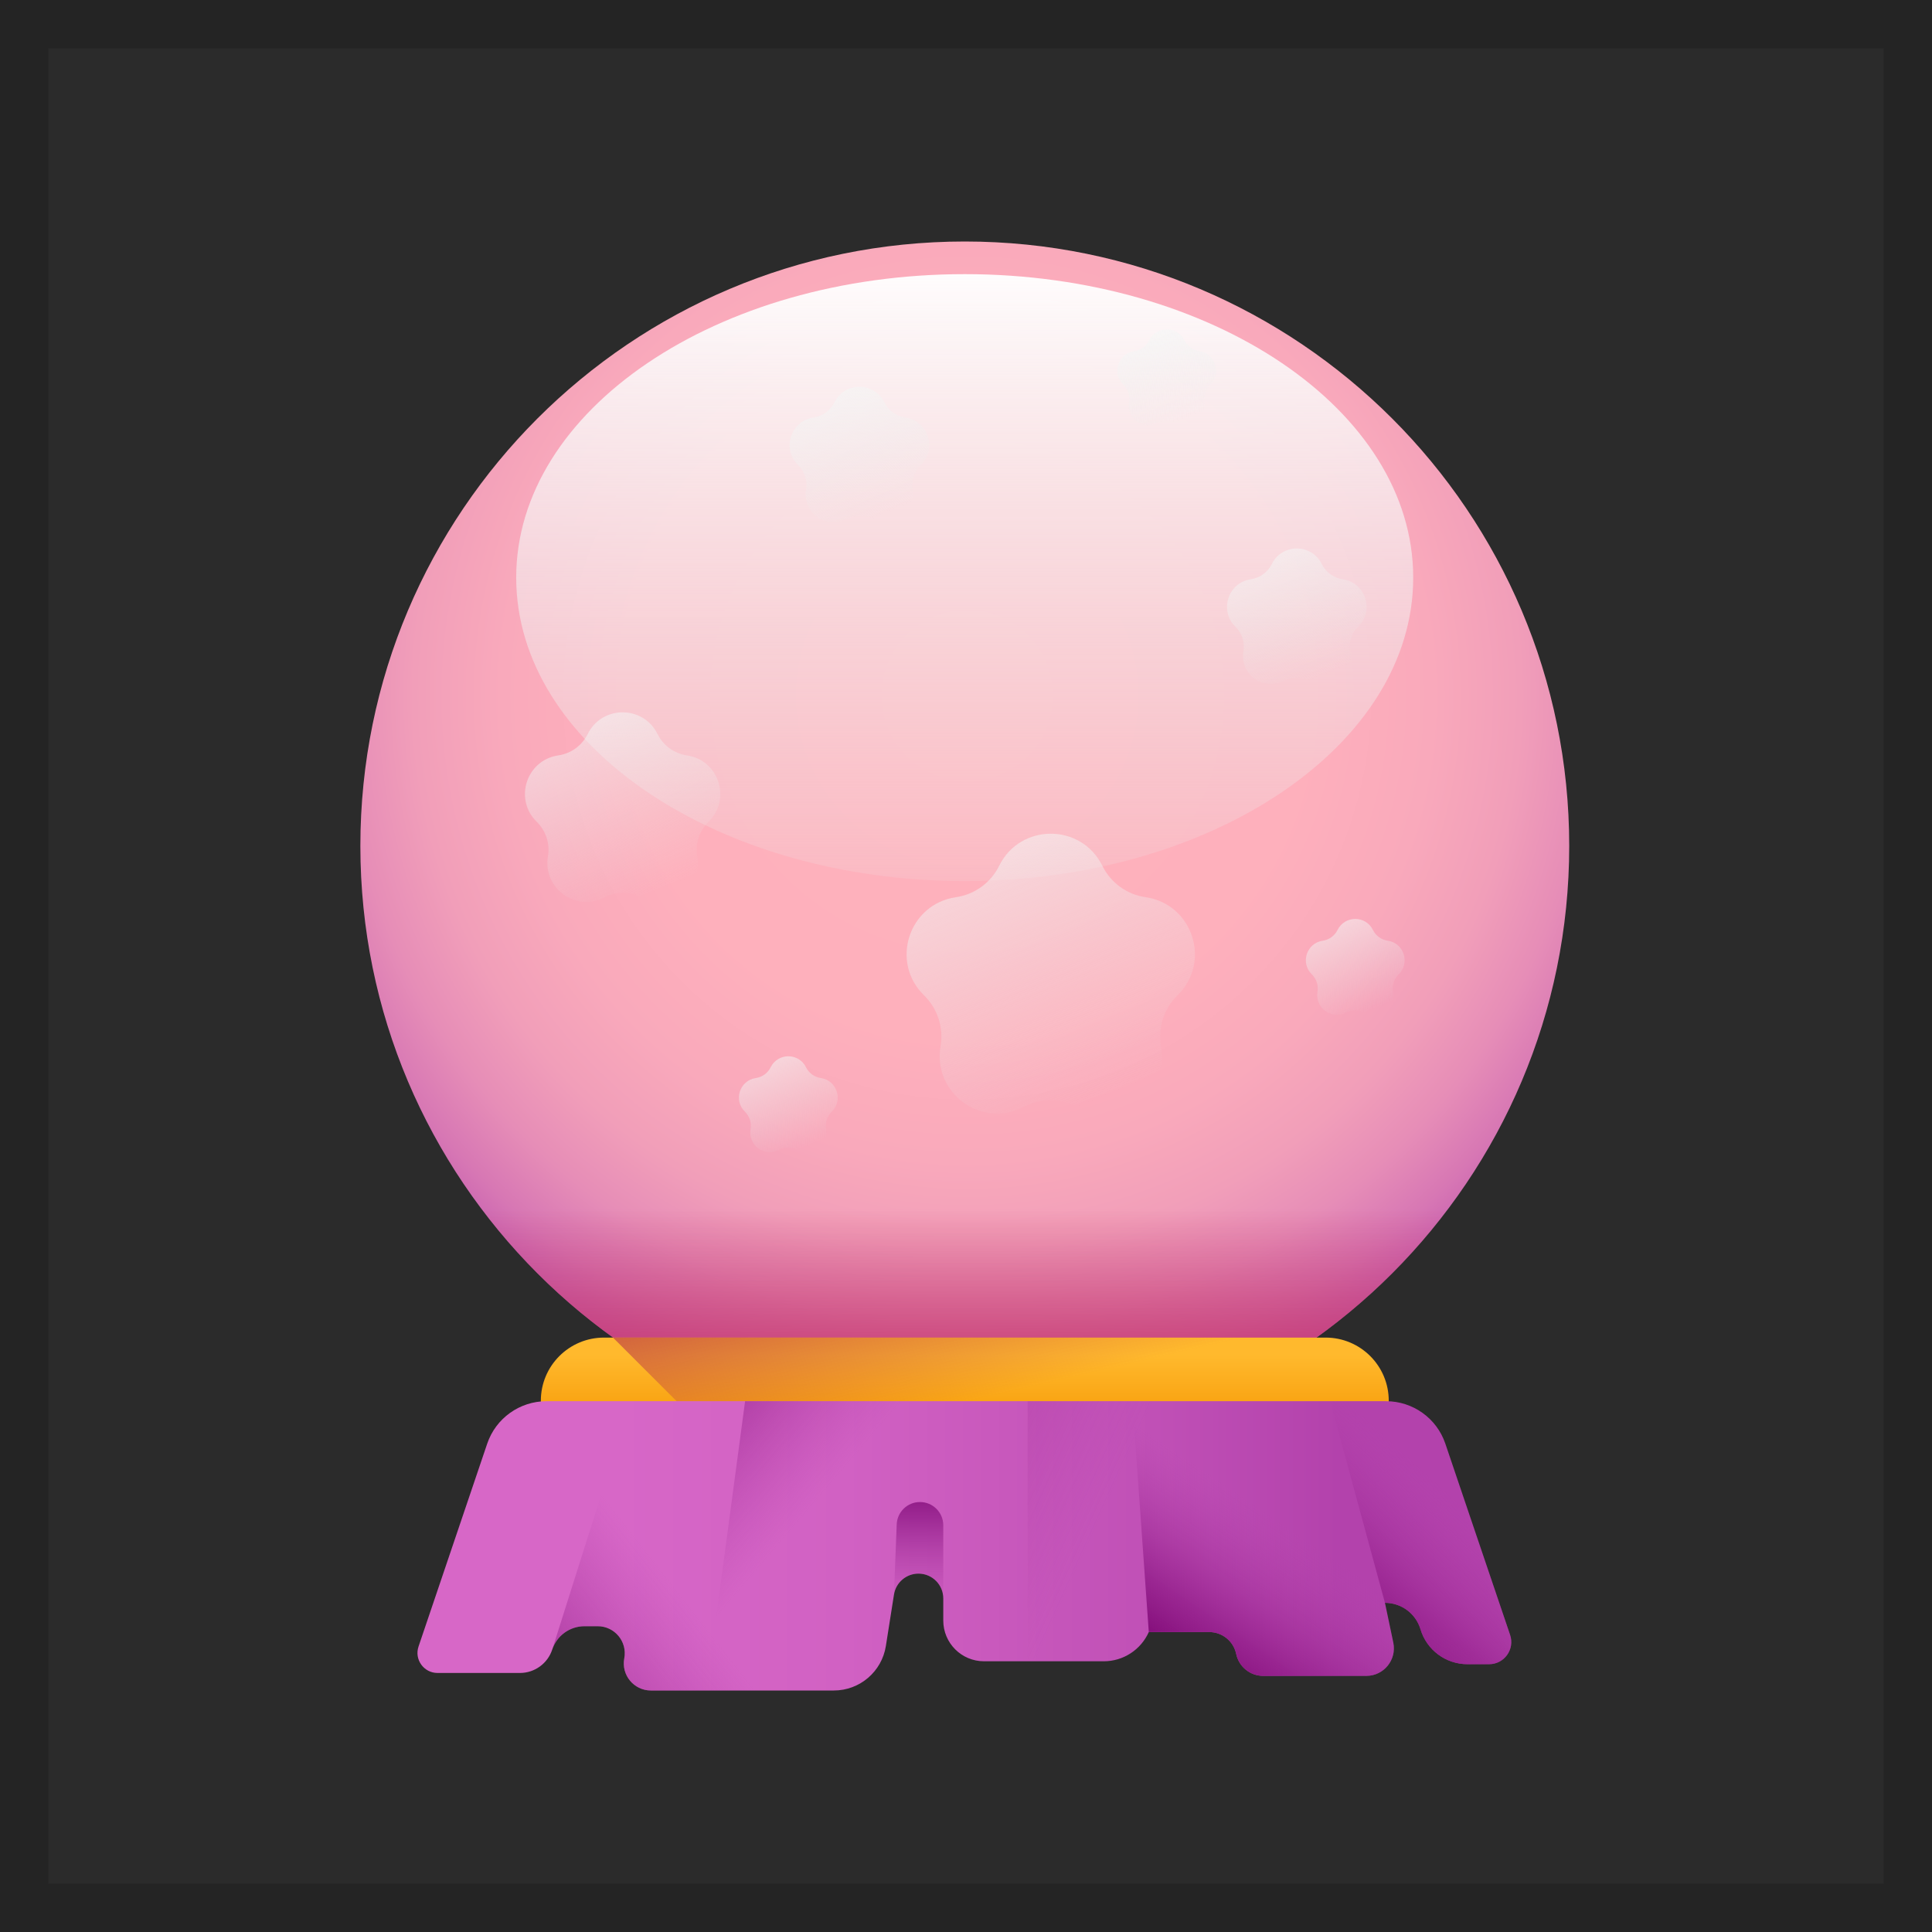
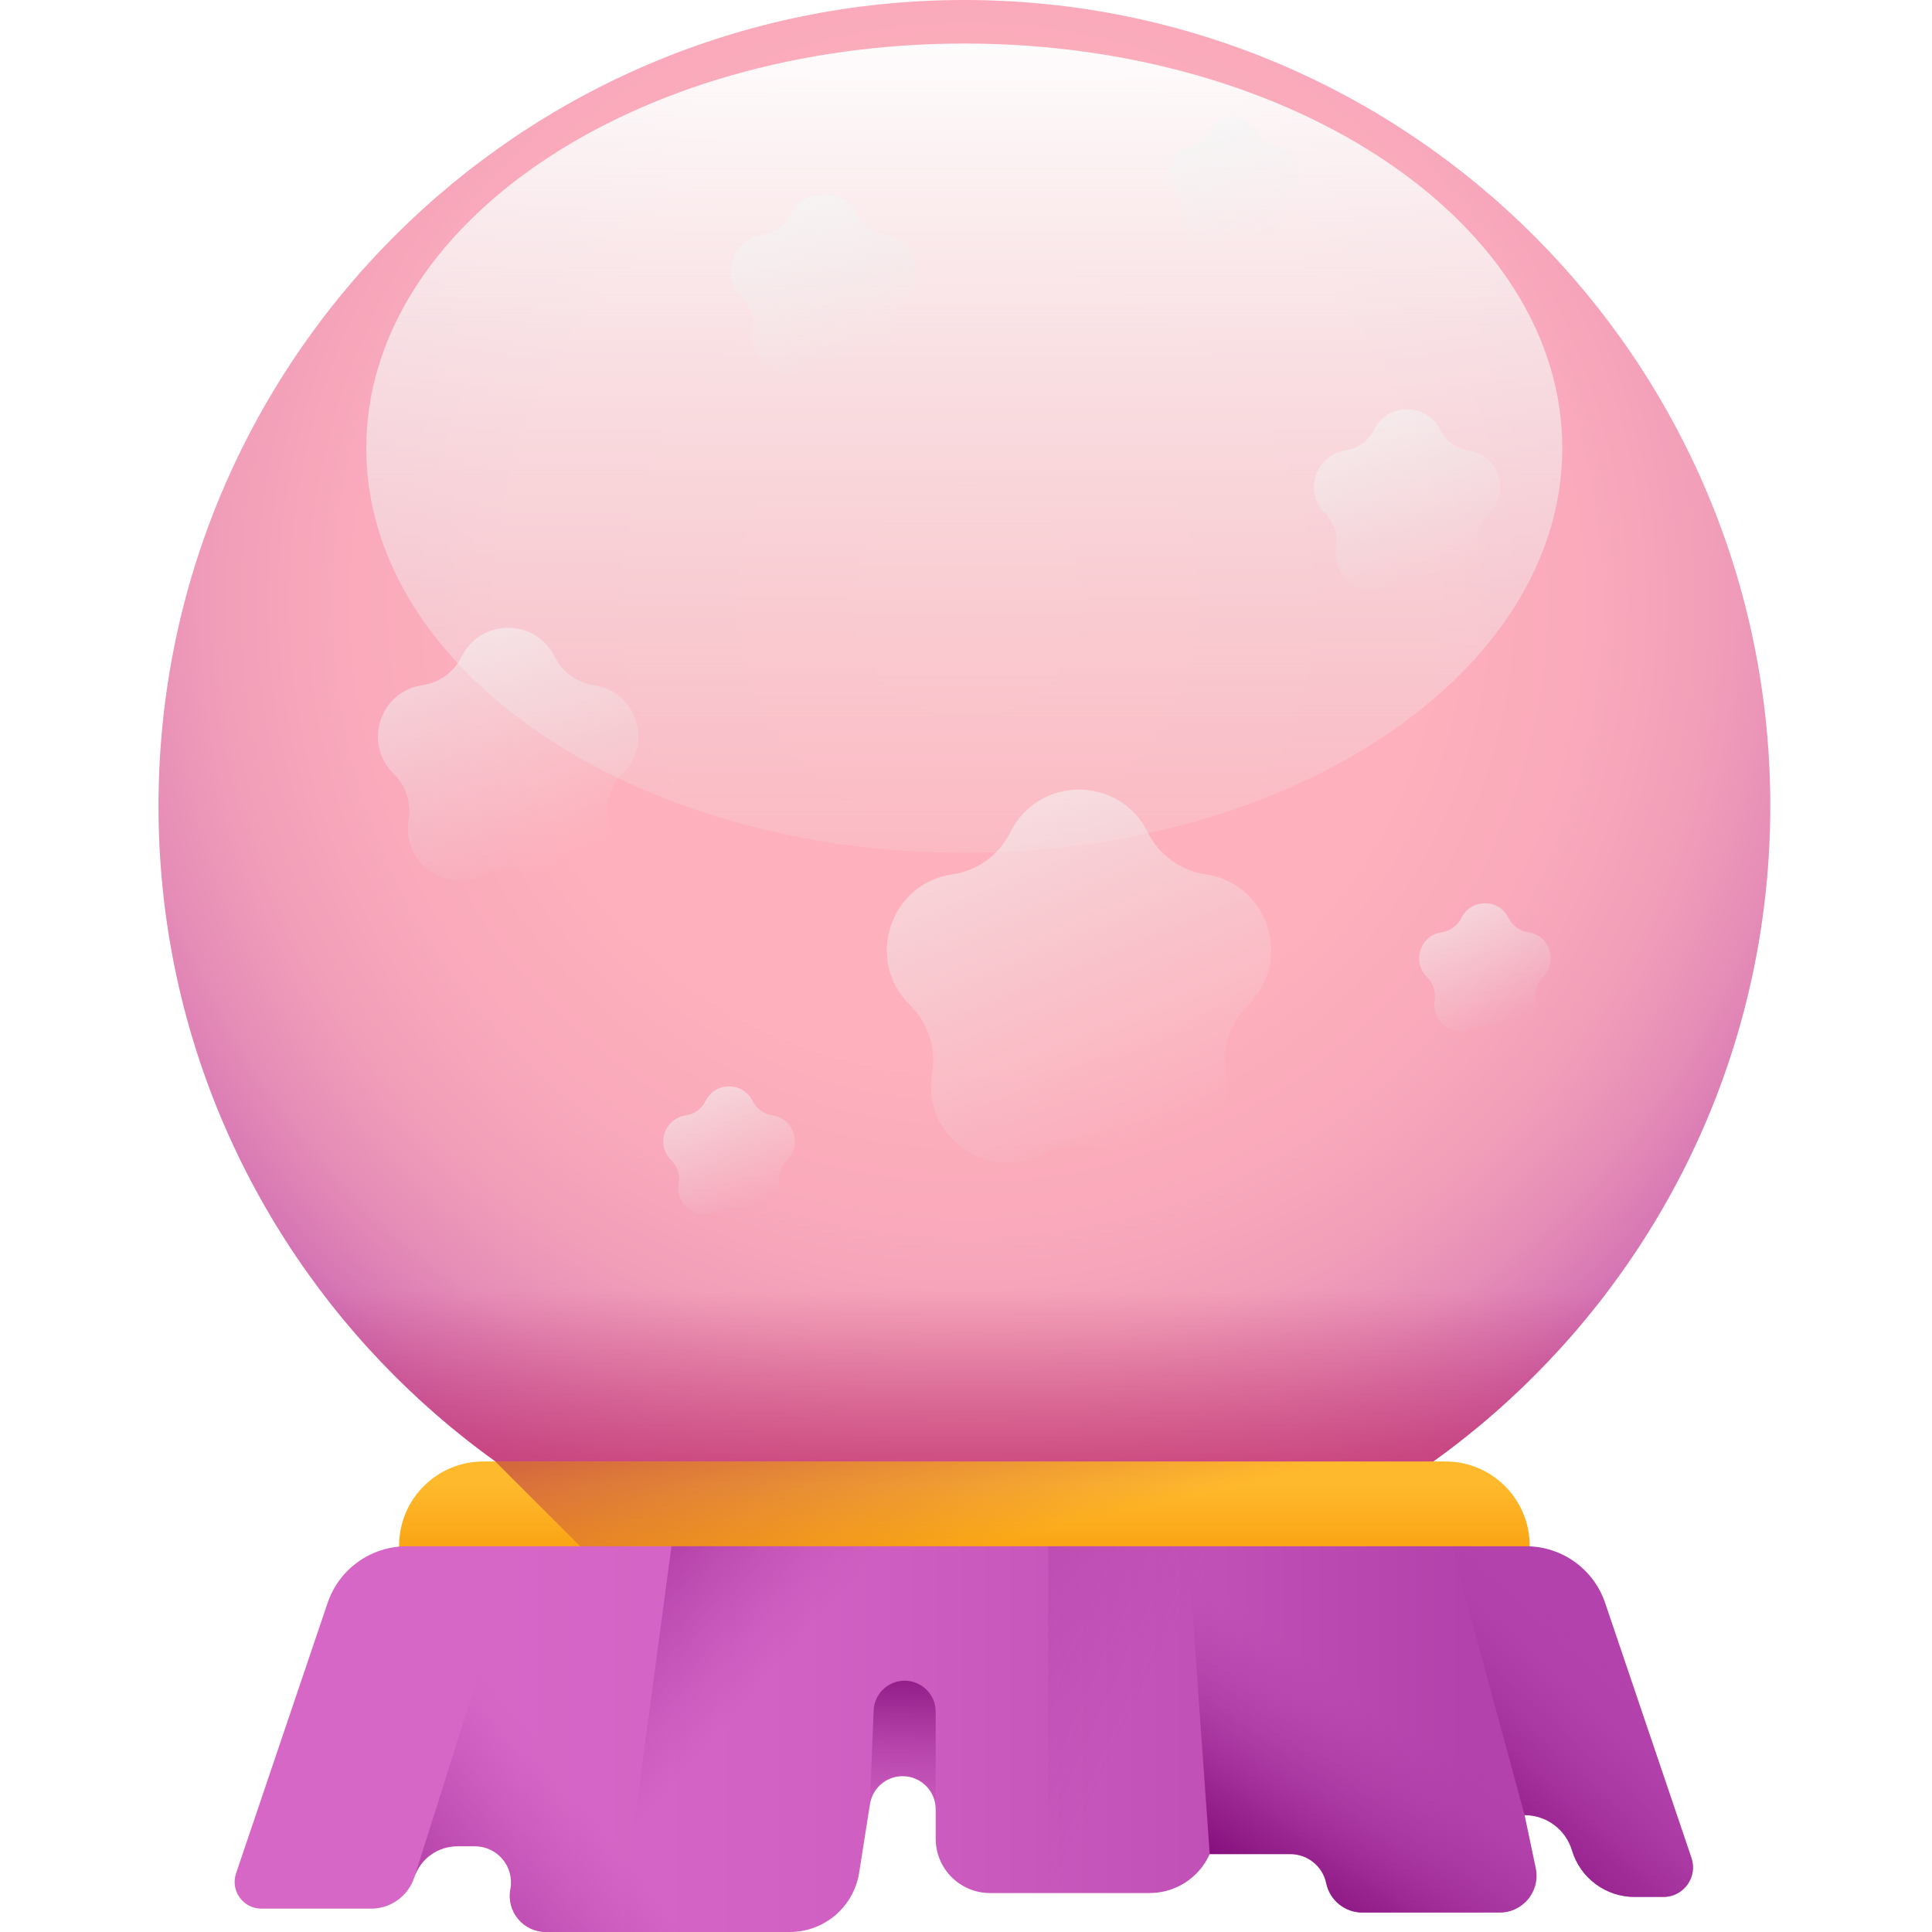
- <svg xmlns="http://www.w3.org/2000/svg" width="80" height="80" viewBox="0 0 80 80" fill="none">
-   <rect x="1" y="1" width="78" height="78" fill="#2B2B2B" stroke="#242424" stroke-width="2" />
-   <path d="M64.978 35.028C64.978 48.851 53.773 60.056 39.95 60.056C26.128 60.056 14.922 48.851 14.922 35.028C14.922 21.206 26.128 10 39.95 10C53.773 10 64.978 21.206 64.978 35.028Z" fill="url(#paint0_radial)" />
-   <path d="M17.653 46.407C18.816 48.684 20.348 50.821 22.253 52.726C32.028 62.5 47.875 62.499 57.649 52.725C59.553 50.82 61.085 48.684 62.247 46.407H17.653Z" fill="url(#paint1_linear)" />
-   <path d="M57.505 58.648H22.395V58.002C22.395 56.558 23.565 55.387 25.01 55.387H54.891C56.335 55.387 57.505 56.558 57.505 58.002V58.648Z" fill="url(#paint2_linear)" />
-   <path d="M28.645 58.648H57.505V58.002C57.505 56.558 56.334 55.387 54.89 55.387H25.383L28.645 58.648Z" fill="url(#paint3_linear)" />
-   <path d="M58.491 62.964H21.409C20.892 62.964 20.473 62.545 20.473 62.028V60.643C20.473 59.264 21.591 58.147 22.969 58.147H56.931C58.31 58.147 59.428 59.264 59.428 60.643V62.028C59.428 62.545 59.008 62.964 58.491 62.964Z" fill="url(#paint4_linear)" />
-   <path d="M59.428 62.028V60.643C59.428 59.264 58.31 58.147 56.931 58.147H22.969C22.772 58.147 22.58 58.17 22.396 58.213L27.147 62.964H58.491C59.008 62.964 59.428 62.545 59.428 62.028V62.028Z" fill="url(#paint5_linear)" />
-   <path d="M58.518 23.917C58.518 16.978 50.203 11.352 39.947 11.352C29.69 11.352 21.375 16.978 21.375 23.917C21.375 30.858 29.69 36.483 39.947 36.483C50.203 36.483 58.518 30.858 58.518 23.917Z" fill="url(#paint6_linear)" />
-   <path d="M45.645 35.85C45.992 36.553 46.662 37.04 47.438 37.152C49.391 37.436 50.171 39.837 48.758 41.214C48.197 41.761 47.94 42.549 48.073 43.322C48.406 45.267 46.365 46.751 44.618 45.832C43.924 45.467 43.095 45.467 42.402 45.832C40.655 46.751 38.613 45.267 38.947 43.322C39.079 42.549 38.823 41.761 38.262 41.214C36.848 39.837 37.628 37.436 39.582 37.152C40.357 37.04 41.028 36.553 41.374 35.85C42.248 34.08 44.772 34.08 45.645 35.85Z" fill="url(#paint7_linear)" />
-   <path d="M27.228 30.396C27.463 30.872 27.917 31.202 28.442 31.279C29.766 31.47 30.294 33.097 29.337 34.03C28.956 34.401 28.783 34.935 28.873 35.458C29.099 36.776 27.715 37.781 26.532 37.159C26.062 36.911 25.5 36.911 25.031 37.159C23.847 37.781 22.464 36.776 22.69 35.458C22.779 34.935 22.606 34.401 22.226 34.03C21.268 33.097 21.797 31.47 23.12 31.279C23.645 31.202 24.1 30.872 24.335 30.396C24.926 29.197 26.636 29.197 27.228 30.396Z" fill="url(#paint8_linear)" />
-   <path d="M54.731 23.355C54.899 23.695 55.224 23.931 55.599 23.986C56.544 24.123 56.922 25.285 56.238 25.952C55.966 26.216 55.842 26.598 55.906 26.972C56.068 27.913 55.08 28.631 54.234 28.187C53.898 28.01 53.497 28.01 53.161 28.187C52.316 28.631 51.327 27.913 51.489 26.972C51.553 26.598 51.429 26.216 51.157 25.952C50.473 25.285 50.851 24.123 51.796 23.986C52.171 23.931 52.496 23.695 52.664 23.355C53.087 22.498 54.308 22.498 54.731 23.355Z" fill="url(#paint9_linear)" />
-   <path d="M56.849 38.507C56.968 38.748 57.198 38.915 57.464 38.953C58.133 39.05 58.4 39.873 57.916 40.345C57.724 40.532 57.636 40.802 57.681 41.067C57.795 41.733 57.096 42.242 56.497 41.927C56.26 41.802 55.975 41.802 55.738 41.927C55.139 42.242 54.44 41.733 54.554 41.067C54.599 40.802 54.511 40.532 54.319 40.345C53.835 39.873 54.102 39.05 54.772 38.953C55.038 38.915 55.267 38.748 55.386 38.507C55.685 37.9 56.55 37.9 56.849 38.507V38.507Z" fill="url(#paint10_linear)" />
-   <path d="M49.048 14.093C49.166 14.334 49.396 14.501 49.662 14.54C50.331 14.637 50.599 15.46 50.114 15.932C49.922 16.119 49.834 16.389 49.879 16.654C49.994 17.321 49.294 17.829 48.696 17.514C48.458 17.389 48.174 17.389 47.936 17.514C47.337 17.829 46.638 17.32 46.752 16.654C46.798 16.389 46.71 16.119 46.518 15.932C46.033 15.459 46.301 14.637 46.97 14.54C47.235 14.501 47.465 14.334 47.584 14.093C47.884 13.487 48.748 13.487 49.048 14.093V14.093Z" fill="url(#paint11_linear)" />
-   <path d="M33.375 44.194C33.494 44.435 33.724 44.601 33.989 44.64C34.658 44.737 34.926 45.56 34.441 46.032C34.249 46.22 34.161 46.49 34.207 46.754C34.321 47.421 33.622 47.929 33.023 47.614C32.785 47.489 32.501 47.489 32.263 47.614C31.665 47.929 30.965 47.421 31.08 46.754C31.125 46.49 31.038 46.22 30.845 46.032C30.36 45.56 30.628 44.737 31.297 44.64C31.563 44.601 31.793 44.435 31.911 44.194C32.211 43.587 33.075 43.587 33.375 44.194Z" fill="url(#paint12_linear)" />
-   <path d="M36.621 16.66C36.789 17 37.114 17.235 37.489 17.29C38.434 17.427 38.812 18.59 38.128 19.256C37.856 19.521 37.732 19.902 37.796 20.276C37.958 21.218 36.97 21.936 36.124 21.492C35.788 21.315 35.387 21.315 35.051 21.492C34.206 21.936 33.217 21.218 33.379 20.276C33.443 19.902 33.319 19.521 33.047 19.256C32.363 18.59 32.741 17.427 33.686 17.29C34.061 17.235 34.386 17 34.554 16.66C34.977 15.803 36.198 15.803 36.621 16.66Z" fill="url(#paint13_linear)" />
-   <path d="M61.66 68.911H60.763C59.867 68.911 59.077 68.323 58.82 67.465C58.625 66.815 58.027 66.37 57.348 66.37L57.694 68.018C57.843 68.728 57.302 69.395 56.577 69.395H52.306C51.766 69.395 51.3 69.016 51.188 68.487C51.078 67.958 50.611 67.58 50.07 67.58H47.569C47.24 68.316 46.509 68.79 45.704 68.79H40.746C39.814 68.79 39.059 68.035 39.059 67.103V66.187C39.059 65.62 38.599 65.16 38.032 65.16C37.527 65.16 37.096 65.528 37.018 66.027L36.682 68.157C36.515 69.218 35.6 70 34.527 70H26.951C26.248 70 25.718 69.359 25.85 68.669C25.982 67.978 25.452 67.338 24.749 67.338H24.202C23.594 67.338 23.055 67.728 22.866 68.306C22.676 68.883 22.137 69.274 21.529 69.274H18.117C17.549 69.274 17.148 68.716 17.331 68.177L20.174 59.78C20.53 58.728 21.517 58.021 22.627 58.021H57.396C58.506 58.021 59.493 58.728 59.849 59.78L62.53 67.698C62.732 68.293 62.289 68.911 61.66 68.911V68.911Z" fill="url(#paint14_linear)" />
-   <path d="M61.66 68.911C62.289 68.911 62.732 68.293 62.53 67.698L59.849 59.78C59.493 58.728 58.506 58.021 57.395 58.021H55.078L57.348 66.37C58.027 66.37 58.624 66.815 58.819 67.465C59.077 68.323 59.867 68.911 60.763 68.911H61.66Z" fill="url(#paint15_linear)" />
-   <path d="M51.188 68.487C51.299 69.016 51.766 69.395 52.306 69.395H56.577C57.302 69.395 57.843 68.728 57.694 68.018L57.348 66.37C58.027 66.37 58.625 66.815 58.82 67.465C59.077 68.323 59.867 68.911 60.763 68.911H61.66C62.289 68.911 62.732 68.293 62.53 67.698L59.849 59.78C59.493 58.728 58.506 58.021 57.396 58.021H46.89L47.569 67.58H50.07C50.611 67.58 51.077 67.958 51.188 68.487V68.487Z" fill="url(#paint16_linear)" />
-   <path d="M24.202 67.338H24.749C25.453 67.338 25.982 67.978 25.85 68.669C25.718 69.36 26.248 70 26.951 70H32.267V58.021H26.12L22.866 68.306C23.055 67.728 23.594 67.338 24.202 67.338Z" fill="url(#paint17_linear)" />
-   <path d="M30.853 58.021L29.248 70H34.527C35.6 70 36.515 69.218 36.682 68.157L37.018 66.027C37.031 65.945 37.054 65.867 37.084 65.793L37.106 65.644L38.091 58.021H30.853Z" fill="url(#paint18_linear)" />
-   <path d="M37.017 66.027C37.096 65.528 37.526 65.16 38.032 65.16C38.599 65.16 39.059 65.62 39.059 66.187V63.16C39.059 62.627 38.627 62.196 38.094 62.196C37.577 62.196 37.151 62.604 37.131 63.122L37.017 66.027Z" fill="url(#paint19_linear)" />
-   <path d="M59.849 59.78C59.493 58.728 58.506 58.021 57.396 58.021H42.552V68.79H45.704C46.509 68.79 47.24 68.316 47.569 67.58H50.07C50.611 67.58 51.077 67.958 51.188 68.487C51.299 69.016 51.766 69.395 52.306 69.395H56.577C57.302 69.395 57.843 68.728 57.694 68.018L57.348 66.37C58.027 66.37 58.625 66.815 58.82 67.465C59.077 68.323 59.867 68.911 60.763 68.911H61.66C62.289 68.911 62.732 68.293 62.53 67.698L59.849 59.78Z" fill="url(#paint20_linear)" />
+ <svg xmlns="http://www.w3.org/2000/svg" width="60" height="60" viewBox="0 0 60 60" fill="none">
+   <path d="M54.978 25.028C54.978 38.851 43.773 50.056 29.95 50.056C16.128 50.056 4.922 38.851 4.922 25.028C4.922 11.206 16.128 0 29.95 0C43.773 0 54.978 11.206 54.978 25.028Z" fill="url(#paint0_radial)" />
+   <path d="M7.653 36.407C8.816 38.684 10.348 40.821 12.254 42.726C22.028 52.5 37.875 52.499 47.649 42.725C49.553 40.82 51.085 38.684 52.247 36.407H7.653Z" fill="url(#paint1_linear)" />
+   <path d="M47.505 48.648H12.395V48.002C12.395 46.558 13.565 45.387 15.01 45.387H44.891C46.335 45.387 47.505 46.558 47.505 48.002V48.648Z" fill="url(#paint2_linear)" />
+   <path d="M18.645 48.648H47.505V48.002C47.505 46.558 46.334 45.387 44.89 45.387H15.383L18.645 48.648Z" fill="url(#paint3_linear)" />
+   <path d="M48.491 52.964H11.409C10.892 52.964 10.473 52.545 10.473 52.028V50.643C10.473 49.264 11.591 48.147 12.969 48.147H46.931C48.31 48.147 49.428 49.264 49.428 50.643V52.028C49.428 52.545 49.008 52.964 48.491 52.964Z" fill="url(#paint4_linear)" />
+   <path d="M49.428 52.028V50.643C49.428 49.264 48.31 48.147 46.931 48.147H12.969C12.772 48.147 12.58 48.17 12.396 48.213L17.147 52.964H48.491C49.008 52.964 49.428 52.545 49.428 52.028V52.028Z" fill="url(#paint5_linear)" />
+   <path d="M48.518 13.917C48.518 6.978 40.203 1.352 29.947 1.352C19.69 1.352 11.375 6.978 11.375 13.917C11.375 20.858 19.69 26.483 29.947 26.483C40.203 26.483 48.518 20.858 48.518 13.917Z" fill="url(#paint6_linear)" />
+   <path d="M35.645 25.85C35.992 26.552 36.662 27.04 37.438 27.152C39.391 27.436 40.171 29.837 38.758 31.214C38.197 31.761 37.94 32.549 38.073 33.322C38.406 35.267 36.365 36.751 34.618 35.832C33.924 35.467 33.095 35.467 32.402 35.832C30.655 36.751 28.613 35.267 28.947 33.322C29.079 32.549 28.823 31.761 28.262 31.214C26.848 29.837 27.628 27.436 29.582 27.152C30.357 27.04 31.028 26.552 31.374 25.85C32.248 24.08 34.772 24.08 35.645 25.85Z" fill="url(#paint7_linear)" />
+   <path d="M17.228 20.396C17.463 20.872 17.917 21.202 18.442 21.279C19.766 21.47 20.294 23.097 19.337 24.03C18.956 24.401 18.783 24.935 18.873 25.458C19.099 26.776 17.715 27.781 16.532 27.159C16.062 26.911 15.5 26.911 15.031 27.159C13.847 27.781 12.464 26.776 12.69 25.458C12.779 24.935 12.606 24.401 12.226 24.03C11.268 23.097 11.797 21.47 13.12 21.279C13.646 21.202 14.1 20.872 14.335 20.396C14.926 19.197 16.636 19.197 17.228 20.396Z" fill="url(#paint8_linear)" />
+   <path d="M44.731 13.355C44.899 13.695 45.224 13.931 45.599 13.986C46.544 14.123 46.922 15.285 46.238 15.952C45.966 16.216 45.842 16.598 45.906 16.972C46.068 17.913 45.08 18.631 44.234 18.187C43.898 18.01 43.497 18.01 43.161 18.187C42.316 18.631 41.327 17.913 41.489 16.972C41.553 16.598 41.429 16.216 41.157 15.952C40.473 15.285 40.851 14.123 41.796 13.986C42.171 13.931 42.496 13.695 42.664 13.355C43.087 12.498 44.308 12.498 44.731 13.355Z" fill="url(#paint9_linear)" />
+   <path d="M46.849 28.507C46.968 28.747 47.198 28.915 47.464 28.953C48.133 29.05 48.4 29.873 47.916 30.345C47.724 30.532 47.636 30.802 47.681 31.067C47.795 31.733 47.096 32.242 46.497 31.927C46.26 31.802 45.975 31.802 45.738 31.927C45.139 32.242 44.44 31.733 44.554 31.067C44.599 30.802 44.511 30.532 44.319 30.345C43.835 29.873 44.102 29.05 44.772 28.953C45.038 28.915 45.267 28.747 45.386 28.507C45.685 27.9 46.55 27.9 46.849 28.507V28.507Z" fill="url(#paint10_linear)" />
+   <path d="M39.048 4.093C39.166 4.334 39.396 4.501 39.662 4.54C40.331 4.637 40.599 5.46 40.114 5.932C39.922 6.119 39.834 6.389 39.879 6.654C39.994 7.321 39.294 7.829 38.696 7.514C38.458 7.389 38.174 7.389 37.936 7.514C37.337 7.829 36.638 7.32 36.752 6.654C36.798 6.389 36.71 6.119 36.518 5.932C36.033 5.459 36.301 4.637 36.97 4.54C37.235 4.501 37.465 4.334 37.584 4.093C37.884 3.487 38.748 3.487 39.048 4.093V4.093Z" fill="url(#paint11_linear)" />
+   <path d="M23.375 34.194C23.494 34.435 23.724 34.601 23.989 34.64C24.658 34.737 24.926 35.56 24.441 36.032C24.249 36.22 24.161 36.49 24.207 36.754C24.321 37.421 23.622 37.929 23.023 37.614C22.785 37.489 22.501 37.489 22.263 37.614C21.665 37.929 20.965 37.421 21.08 36.754C21.125 36.49 21.038 36.22 20.845 36.032C20.36 35.56 20.628 34.737 21.297 34.64C21.563 34.601 21.793 34.435 21.911 34.194C22.211 33.587 23.075 33.587 23.375 34.194Z" fill="url(#paint12_linear)" />
+   <path d="M26.621 6.66C26.789 7 27.114 7.235 27.489 7.29C28.434 7.427 28.812 8.589 28.128 9.256C27.856 9.521 27.732 9.902 27.796 10.276C27.958 11.218 26.97 11.936 26.124 11.492C25.788 11.315 25.387 11.315 25.051 11.492C24.206 11.936 23.217 11.218 23.379 10.276C23.443 9.902 23.319 9.521 23.047 9.256C22.363 8.589 22.741 7.427 23.686 7.29C24.061 7.235 24.386 7 24.554 6.66C24.977 5.803 26.198 5.803 26.621 6.66Z" fill="url(#paint13_linear)" />
+   <path d="M51.66 58.911H50.763C49.867 58.911 49.077 58.323 48.82 57.465C48.625 56.815 48.027 56.37 47.348 56.37L47.694 58.018C47.843 58.728 47.302 59.395 46.577 59.395H42.306C41.766 59.395 41.3 59.016 41.188 58.487C41.078 57.958 40.611 57.58 40.07 57.58H37.569C37.24 58.316 36.509 58.79 35.704 58.79H30.746C29.814 58.79 29.059 58.035 29.059 57.103V56.187C29.059 55.62 28.599 55.16 28.032 55.16C27.527 55.16 27.096 55.528 27.018 56.027L26.682 58.157C26.515 59.218 25.601 60 24.527 60H16.951C16.248 60 15.718 59.359 15.85 58.669C15.982 57.978 15.452 57.338 14.749 57.338H14.202C13.594 57.338 13.055 57.728 12.866 58.306C12.676 58.883 12.137 59.274 11.529 59.274H8.117C7.549 59.274 7.148 58.716 7.331 58.178L10.174 49.78C10.53 48.728 11.517 48.021 12.627 48.021H47.396C48.506 48.021 49.493 48.728 49.849 49.78L52.53 57.698C52.732 58.293 52.289 58.911 51.66 58.911V58.911Z" fill="url(#paint14_linear)" />
+   <path d="M51.66 58.911C52.289 58.911 52.732 58.293 52.53 57.698L49.849 49.78C49.493 48.728 48.506 48.021 47.395 48.021H45.078L47.348 56.37C48.027 56.37 48.624 56.815 48.819 57.465C49.077 58.323 49.867 58.911 50.763 58.911H51.66Z" fill="url(#paint15_linear)" />
+   <path d="M41.188 58.487C41.299 59.016 41.766 59.395 42.306 59.395H46.577C47.302 59.395 47.843 58.728 47.694 58.018L47.348 56.37C48.027 56.37 48.625 56.815 48.82 57.465C49.077 58.323 49.867 58.911 50.763 58.911H51.66C52.289 58.911 52.732 58.293 52.53 57.698L49.849 49.78C49.493 48.728 48.506 48.021 47.396 48.021H36.89L37.569 57.58H40.07C40.611 57.58 41.077 57.958 41.188 58.487V58.487Z" fill="url(#paint16_linear)" />
+   <path d="M14.202 57.338H14.749C15.453 57.338 15.982 57.978 15.85 58.669C15.718 59.36 16.248 60 16.951 60H22.267V48.021H16.12L12.866 58.306C13.055 57.728 13.594 57.338 14.202 57.338Z" fill="url(#paint17_linear)" />
+   <path d="M20.853 48.021L19.248 60H24.527C25.601 60 26.515 59.218 26.682 58.157L27.018 56.027C27.03 55.945 27.054 55.867 27.084 55.793L27.107 55.644L28.091 48.021H20.853Z" fill="url(#paint18_linear)" />
+   <path d="M27.017 56.027C27.096 55.528 27.526 55.16 28.032 55.16C28.599 55.16 29.059 55.62 29.059 56.187V53.16C29.059 52.627 28.627 52.196 28.094 52.196C27.577 52.196 27.151 52.604 27.131 53.122L27.017 56.027Z" fill="url(#paint19_linear)" />
+   <path d="M49.849 49.78C49.493 48.728 48.506 48.021 47.396 48.021H32.552V58.79H35.704C36.509 58.79 37.24 58.316 37.569 57.58H40.07C40.611 57.58 41.077 57.958 41.188 58.487C41.299 59.016 41.766 59.395 42.306 59.395H46.577C47.302 59.395 47.843 58.728 47.694 58.018L47.348 56.37C48.027 56.37 48.625 56.815 48.82 57.465C49.077 58.323 49.867 58.911 50.763 58.911H51.66C52.289 58.911 52.732 58.293 52.53 57.698L49.849 49.78Z" fill="url(#paint20_linear)" />
  <defs>
-     <radialGradient id="paint0_radial" cx="0" cy="0" r="1" gradientUnits="userSpaceOnUse" gradientTransform="translate(40.0501 28.7603) rotate(44.996) scale(32.4481)">
+     <radialGradient id="paint0_radial" cx="0" cy="0" r="1" gradientUnits="userSpaceOnUse" gradientTransform="translate(30.0501 18.7603) rotate(44.996) scale(32.4481)">
      <stop stop-color="#FFB2BC" />
      <stop offset="0.44" stop-color="#FEB0BC" />
      <stop offset="0.598" stop-color="#F9A9BB" />
      <stop offset="0.711" stop-color="#F19EB9" />
      <stop offset="0.802" stop-color="#E68DB7" />
      <stop offset="0.88" stop-color="#D777B4" />
      <stop offset="0.948" stop-color="#C55CB0" />
      <stop offset="1" stop-color="#B342AC" />
    </radialGradient>
-     <linearGradient id="paint1_linear" x1="39.95" y1="50.06" x2="39.95" y2="57.25" gradientUnits="userSpaceOnUse">
+     <linearGradient id="paint1_linear" x1="29.95" y1="40.06" x2="29.95" y2="47.25" gradientUnits="userSpaceOnUse">
      <stop stop-color="#C73A6F" stop-opacity="0" />
      <stop offset="1" stop-color="#C73A6F" />
    </linearGradient>
-     <linearGradient id="paint2_linear" x1="39.95" y1="56.1" x2="39.95" y2="59.608" gradientUnits="userSpaceOnUse">
+     <linearGradient id="paint2_linear" x1="29.95" y1="46.1" x2="29.95" y2="49.608" gradientUnits="userSpaceOnUse">
      <stop stop-color="#FFB92D" />
      <stop offset="1" stop-color="#F59500" />
    </linearGradient>
-     <linearGradient id="paint3_linear" x1="41.703" y1="57.661" x2="39.772" y2="49.325" gradientUnits="userSpaceOnUse">
+     <linearGradient id="paint3_linear" x1="31.703" y1="47.661" x2="29.772" y2="39.325" gradientUnits="userSpaceOnUse">
      <stop stop-color="#BE3F45" stop-opacity="0" />
      <stop offset="1" stop-color="#BE3F45" />
    </linearGradient>
-     <linearGradient id="paint4_linear" x1="39.95" y1="59.297" x2="39.95" y2="62.653" gradientUnits="userSpaceOnUse">
+     <linearGradient id="paint4_linear" x1="29.95" y1="49.297" x2="29.95" y2="52.653" gradientUnits="userSpaceOnUse">
      <stop stop-color="#FFB92D" />
      <stop offset="1" stop-color="#F59500" />
    </linearGradient>
-     <linearGradient id="paint5_linear" x1="41.06" y1="59.84" x2="38.846" y2="51.269" gradientUnits="userSpaceOnUse">
+     <linearGradient id="paint5_linear" x1="31.06" y1="49.84" x2="28.846" y2="41.269" gradientUnits="userSpaceOnUse">
      <stop stop-color="#BE3F45" stop-opacity="0" />
      <stop offset="1" stop-color="#BE3F45" />
    </linearGradient>
-     <linearGradient id="paint6_linear" x1="39.947" y1="40.658" x2="39.947" y2="10.479" gradientUnits="userSpaceOnUse">
+     <linearGradient id="paint6_linear" x1="29.947" y1="30.658" x2="29.947" y2="0.479" gradientUnits="userSpaceOnUse">
      <stop offset="0.001" stop-color="#E7EEED" stop-opacity="0" />
      <stop offset="0.773" stop-color="#F9FBFA" stop-opacity="0.773" />
      <stop offset="1" stop-color="white" />
    </linearGradient>
-     <linearGradient id="paint7_linear" x1="45.748" y1="45.407" x2="37.897" y2="26.287" gradientUnits="userSpaceOnUse">
+     <linearGradient id="paint7_linear" x1="35.748" y1="35.407" x2="27.897" y2="16.287" gradientUnits="userSpaceOnUse">
      <stop offset="0.001" stop-color="#E7EEED" stop-opacity="0" />
      <stop offset="0.773" stop-color="#F9FBFA" stop-opacity="0.773" />
      <stop offset="1" stop-color="white" />
    </linearGradient>
-     <linearGradient id="paint8_linear" x1="27.298" y1="36.871" x2="21.979" y2="23.917" gradientUnits="userSpaceOnUse">
+     <linearGradient id="paint8_linear" x1="17.298" y1="26.871" x2="11.979" y2="13.917" gradientUnits="userSpaceOnUse">
      <stop offset="0.001" stop-color="#E7EEED" stop-opacity="0" />
      <stop offset="0.773" stop-color="#F9FBFA" stop-opacity="0.773" />
      <stop offset="1" stop-color="white" />
    </linearGradient>
-     <linearGradient id="paint9_linear" x1="54.781" y1="27.981" x2="50.981" y2="18.726" gradientUnits="userSpaceOnUse">
+     <linearGradient id="paint9_linear" x1="44.781" y1="17.981" x2="40.981" y2="8.726" gradientUnits="userSpaceOnUse">
      <stop offset="0.001" stop-color="#E7EEED" stop-opacity="0" />
      <stop offset="0.773" stop-color="#F9FBFA" stop-opacity="0.773" />
      <stop offset="1" stop-color="white" />
    </linearGradient>
-     <linearGradient id="paint10_linear" x1="56.885" y1="41.782" x2="54.194" y2="35.23" gradientUnits="userSpaceOnUse">
+     <linearGradient id="paint10_linear" x1="46.885" y1="31.782" x2="44.194" y2="25.23" gradientUnits="userSpaceOnUse">
      <stop offset="0.001" stop-color="#E7EEED" stop-opacity="0" />
      <stop offset="0.773" stop-color="#F9FBFA" stop-opacity="0.773" />
      <stop offset="1" stop-color="white" />
    </linearGradient>
-     <linearGradient id="paint11_linear" x1="49.083" y1="17.368" x2="46.393" y2="10.817" gradientUnits="userSpaceOnUse">
+     <linearGradient id="paint11_linear" x1="39.083" y1="7.368" x2="36.393" y2="0.817" gradientUnits="userSpaceOnUse">
      <stop offset="0.001" stop-color="#E7EEED" stop-opacity="0" />
      <stop offset="0.773" stop-color="#F9FBFA" stop-opacity="0.773" />
      <stop offset="1" stop-color="white" />
    </linearGradient>
-     <linearGradient id="paint12_linear" x1="33.41" y1="47.469" x2="30.72" y2="40.917" gradientUnits="userSpaceOnUse">
+     <linearGradient id="paint12_linear" x1="23.41" y1="37.469" x2="20.72" y2="30.917" gradientUnits="userSpaceOnUse">
      <stop offset="0.001" stop-color="#E7EEED" stop-opacity="0" />
      <stop offset="0.773" stop-color="#F9FBFA" stop-opacity="0.773" />
      <stop offset="1" stop-color="white" />
    </linearGradient>
-     <linearGradient id="paint13_linear" x1="36.671" y1="21.286" x2="32.871" y2="12.03" gradientUnits="userSpaceOnUse">
+     <linearGradient id="paint13_linear" x1="26.671" y1="11.286" x2="22.871" y2="2.03" gradientUnits="userSpaceOnUse">
      <stop offset="0.001" stop-color="#E7EEED" stop-opacity="0" />
      <stop offset="0.773" stop-color="#F9FBFA" stop-opacity="0.773" />
      <stop offset="1" stop-color="white" />
    </linearGradient>
-     <linearGradient id="paint14_linear" x1="25.49" y1="64.01" x2="55.462" y2="64.01" gradientUnits="userSpaceOnUse">
+     <linearGradient id="paint14_linear" x1="15.49" y1="54.01" x2="45.462" y2="54.01" gradientUnits="userSpaceOnUse">
      <stop stop-color="#D767C7" />
      <stop offset="0.317" stop-color="#D161C3" />
      <stop offset="0.743" stop-color="#C050B6" />
      <stop offset="1" stop-color="#B342AC" />
    </linearGradient>
-     <linearGradient id="paint15_linear" x1="60.01" y1="61.894" x2="55.21" y2="67.138" gradientUnits="userSpaceOnUse">
+     <linearGradient id="paint15_linear" x1="50.01" y1="51.894" x2="45.21" y2="57.138" gradientUnits="userSpaceOnUse">
      <stop stop-color="#B342AC" stop-opacity="0" />
      <stop offset="0.26" stop-color="#A4319C" stop-opacity="0.259" />
      <stop offset="0.72" stop-color="#8D1885" stop-opacity="0.722" />
      <stop offset="1" stop-color="#850F7C" />
    </linearGradient>
-     <linearGradient id="paint16_linear" x1="54.228" y1="63.889" x2="50.397" y2="69.495" gradientUnits="userSpaceOnUse">
+     <linearGradient id="paint16_linear" x1="44.228" y1="53.889" x2="40.397" y2="59.495" gradientUnits="userSpaceOnUse">
      <stop stop-color="#B342AC" stop-opacity="0" />
      <stop offset="0.26" stop-color="#A4319C" stop-opacity="0.259" />
      <stop offset="0.72" stop-color="#8D1885" stop-opacity="0.722" />
      <stop offset="1" stop-color="#850F7C" />
    </linearGradient>
-     <linearGradient id="paint17_linear" x1="27.594" y1="65.265" x2="19.729" y2="71.436" gradientUnits="userSpaceOnUse">
+     <linearGradient id="paint17_linear" x1="17.594" y1="55.265" x2="9.729" y2="61.436" gradientUnits="userSpaceOnUse">
      <stop stop-color="#B342AC" stop-opacity="0" />
      <stop offset="0.26" stop-color="#A4319C" stop-opacity="0.259" />
      <stop offset="0.72" stop-color="#8D1885" stop-opacity="0.722" />
      <stop offset="1" stop-color="#850F7C" />
    </linearGradient>
-     <linearGradient id="paint18_linear" x1="32.837" y1="63.297" x2="25.698" y2="57.187" gradientUnits="userSpaceOnUse">
+     <linearGradient id="paint18_linear" x1="22.837" y1="53.297" x2="15.698" y2="47.187" gradientUnits="userSpaceOnUse">
      <stop stop-color="#B342AC" stop-opacity="0" />
      <stop offset="0.26" stop-color="#A4319C" stop-opacity="0.259" />
      <stop offset="0.72" stop-color="#8D1885" stop-opacity="0.722" />
      <stop offset="1" stop-color="#850F7C" />
    </linearGradient>
-     <linearGradient id="paint19_linear" x1="38.038" y1="66.642" x2="38.038" y2="61.449" gradientUnits="userSpaceOnUse">
+     <linearGradient id="paint19_linear" x1="28.038" y1="56.642" x2="28.038" y2="51.449" gradientUnits="userSpaceOnUse">
      <stop stop-color="#B342AC" stop-opacity="0" />
      <stop offset="0.26" stop-color="#A4319C" stop-opacity="0.259" />
      <stop offset="0.72" stop-color="#8D1885" stop-opacity="0.722" />
      <stop offset="1" stop-color="#850F7C" />
    </linearGradient>
-     <linearGradient id="paint20_linear" x1="46.158" y1="61.551" x2="30.126" y2="54.291" gradientUnits="userSpaceOnUse">
+     <linearGradient id="paint20_linear" x1="36.158" y1="51.551" x2="20.126" y2="44.291" gradientUnits="userSpaceOnUse">
      <stop stop-color="#B342AC" stop-opacity="0" />
      <stop offset="0.26" stop-color="#A4319C" stop-opacity="0.259" />
      <stop offset="0.72" stop-color="#8D1885" stop-opacity="0.722" />
      <stop offset="1" stop-color="#850F7C" />
    </linearGradient>
  </defs>
</svg>
